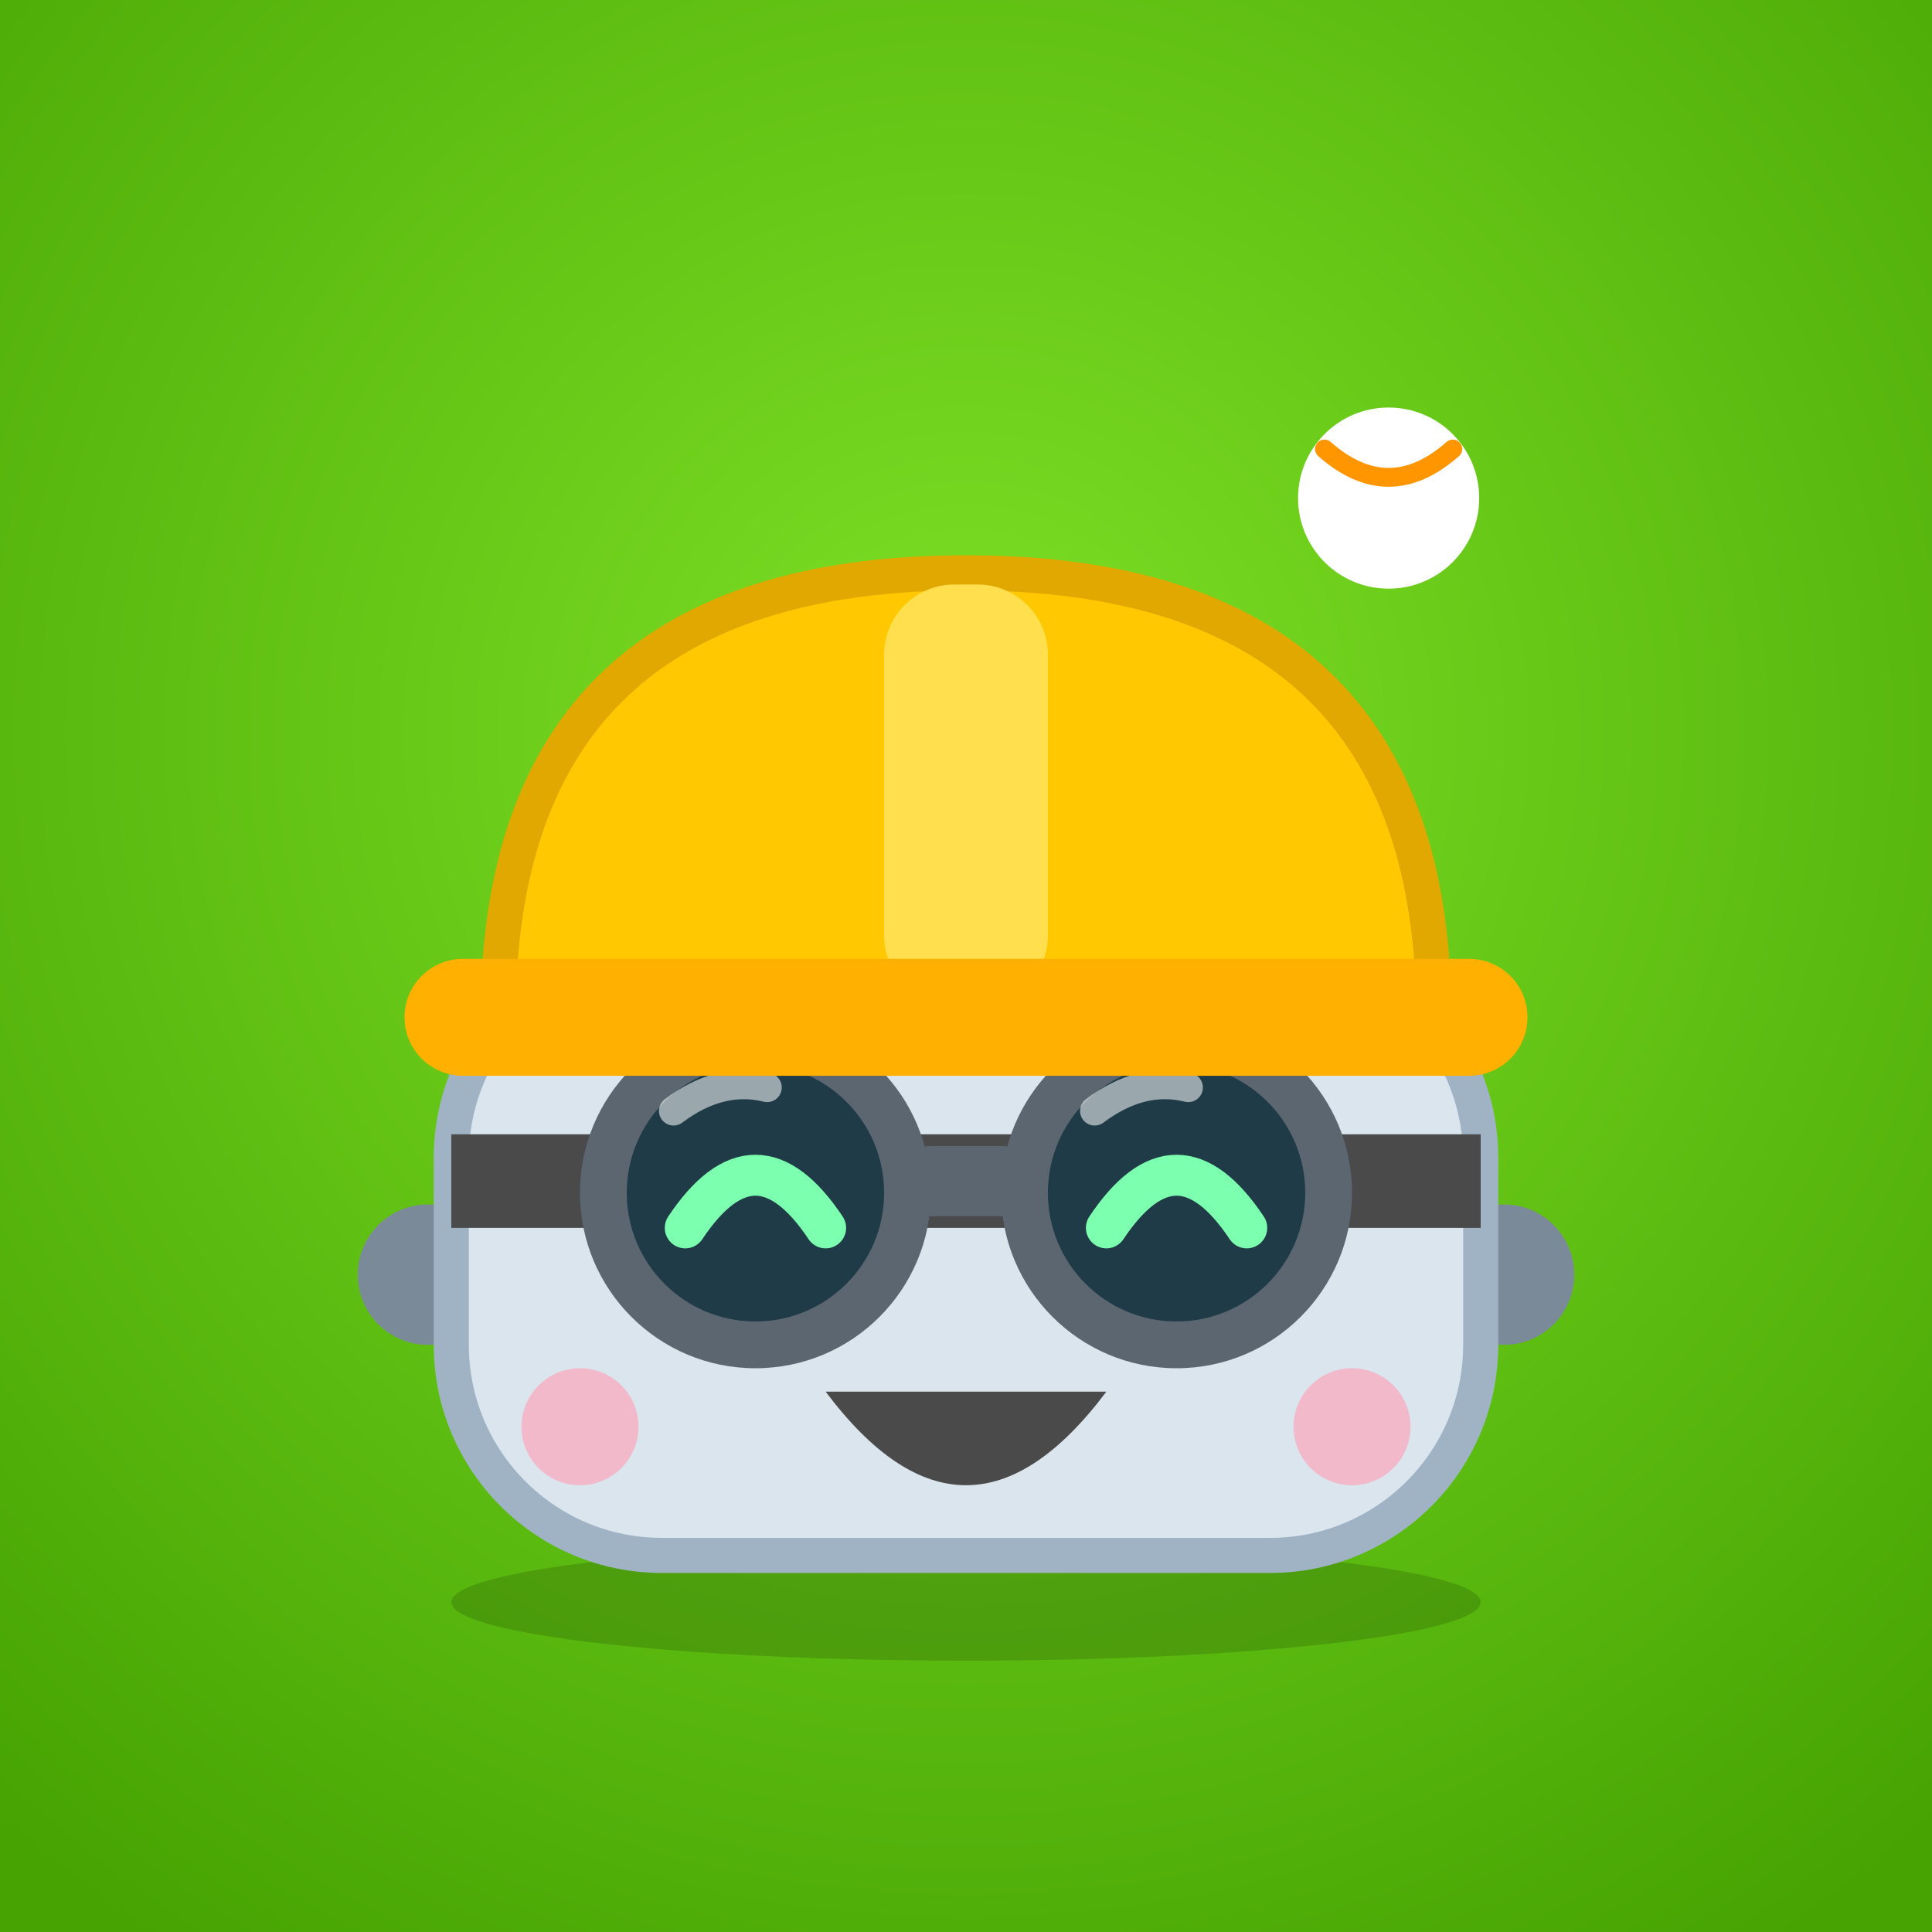
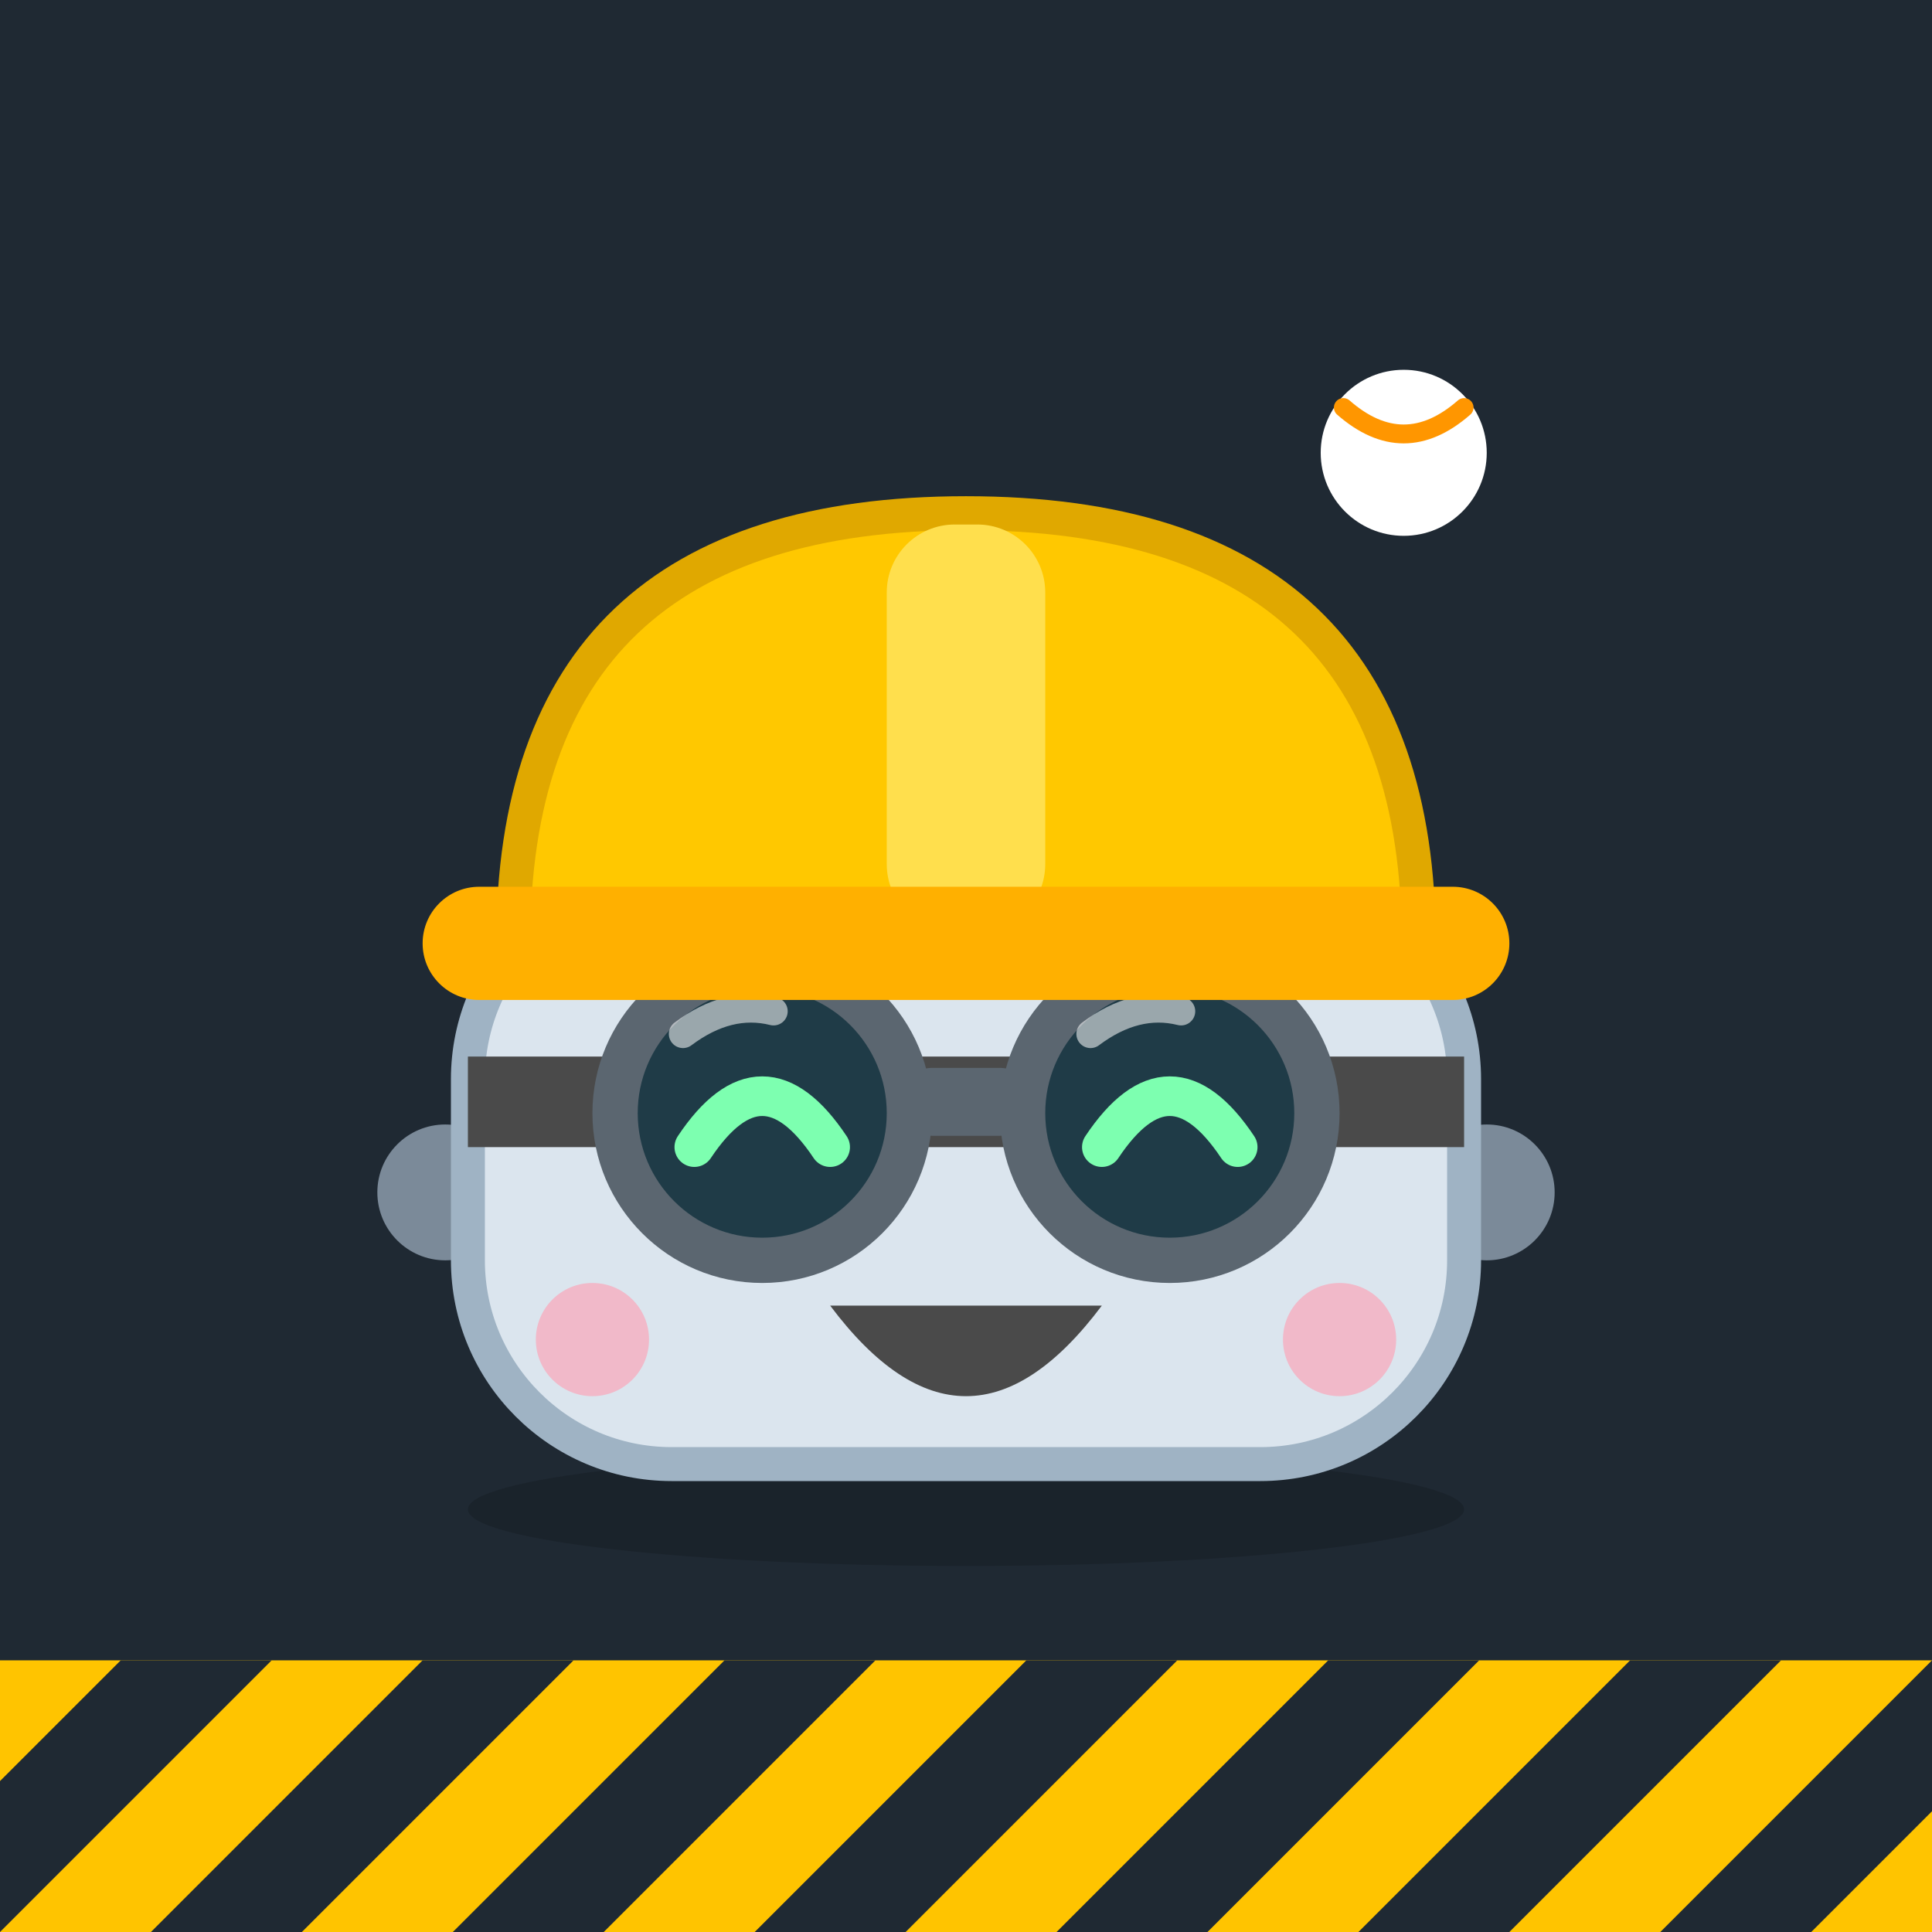
<svg xmlns="http://www.w3.org/2000/svg" viewBox="0 0 512 512">
  <defs>
-     <radialGradient id="fond" cx="50%" cy="38%" r="75%">
-       <stop offset="0" stop-color="#7ee026" />
-       <stop offset="1" stop-color="#46a302" />
-     </radialGradient>
+     <clipPath id="bande">
+       <rect y="440" width="512" height="72" />
+     </clipPath>
  </defs>
-   <rect width="512" height="512" fill="url(#fond)" />
-   <circle cx="368" cy="132" r="24" fill="#fff" />
-   <path d="M351 119 Q368 134 385 119" stroke="#ff9600" stroke-width="5" fill="none" stroke-linecap="round" />
-   <g transform="translate(256 282) scale(3.1) translate(-70 -54)">
+   <rect width="512" height="512" fill="#1f2933" />
+   <g clip-path="url(#bande)">
+     <rect y="440" width="512" height="72" fill="#ffc400" />
+     <path d="M-40 512 L32 440 H72 L0 512 Z M40 512 L112 440 H152 L80 512 Z M120 512 L192 440 H232 L160 512 Z M200 512 L272 440 H312 L240 512 Z M280 512 L352 440 H392 L320 512 Z M360 512 L432 440 H472 L400 512 Z M440 512 L512 440 H552 L480 512 Z" fill="#1f2933" />
+   </g>
+   <circle cx="372" cy="120" r="22" fill="#fff" />
+   <path d="M356 108 Q372 122 388 108" stroke="#ff9600" stroke-width="5" fill="none" stroke-linecap="round" />
+   <g transform="translate(256 262) scale(3.0) translate(-70 -54)">
    <ellipse cx="70" cy="100" rx="44" ry="5" fill="rgba(0,0,0,0.15)" />
    <circle cx="24" cy="72" r="6" fill="#7b8a99" />
    <circle cx="116" cy="72" r="6" fill="#7b8a99" />
    <rect x="26" y="44" width="88" height="52" rx="18" fill="#dbe5ee" stroke="#9fb3c4" stroke-width="3" />
    <rect x="26" y="60" width="88" height="8" fill="#4a4a4a" />
    <rect x="64" y="61" width="12" height="6" rx="3" fill="#5b6670" />
    <circle cx="52" cy="65" r="15" fill="#5b6670" />
    <circle cx="88" cy="65" r="15" fill="#5b6670" />
    <circle cx="52" cy="65" r="11" fill="#1f3b47" />
    <circle cx="88" cy="65" r="11" fill="#1f3b47" />
    <g fill="none" stroke="#7dffb0" stroke-width="3.5" stroke-linecap="round">
      <path d="M46 68 Q52 59 58 68" />
      <path d="M82 68 Q88 59 94 68" />
    </g>
    <path d="M45 58 Q49 55 53 56" stroke="#fff" stroke-width="2.5" fill="none" stroke-linecap="round" opacity="0.55" />
    <path d="M81 58 Q85 55 89 56" stroke="#fff" stroke-width="2.5" fill="none" stroke-linecap="round" opacity="0.55" />
    <circle cx="37" cy="85" r="5" fill="#ff9bb0" opacity="0.6" />
    <circle cx="103" cy="85" r="5" fill="#ff9bb0" opacity="0.6" />
    <path d="M58 82 Q70 98 82 82 Z" fill="#4a4a4a" />
    <path d="M30 50 Q30 12 70 12 Q110 12 110 50 Z" fill="#ffc800" stroke="#e0a800" stroke-width="3" />
    <rect x="63" y="13" width="14" height="36" rx="6" fill="#ffdf4d" />
    <rect x="22" y="45" width="96" height="10" rx="5" fill="#ffb000" />
  </g>
</svg>
